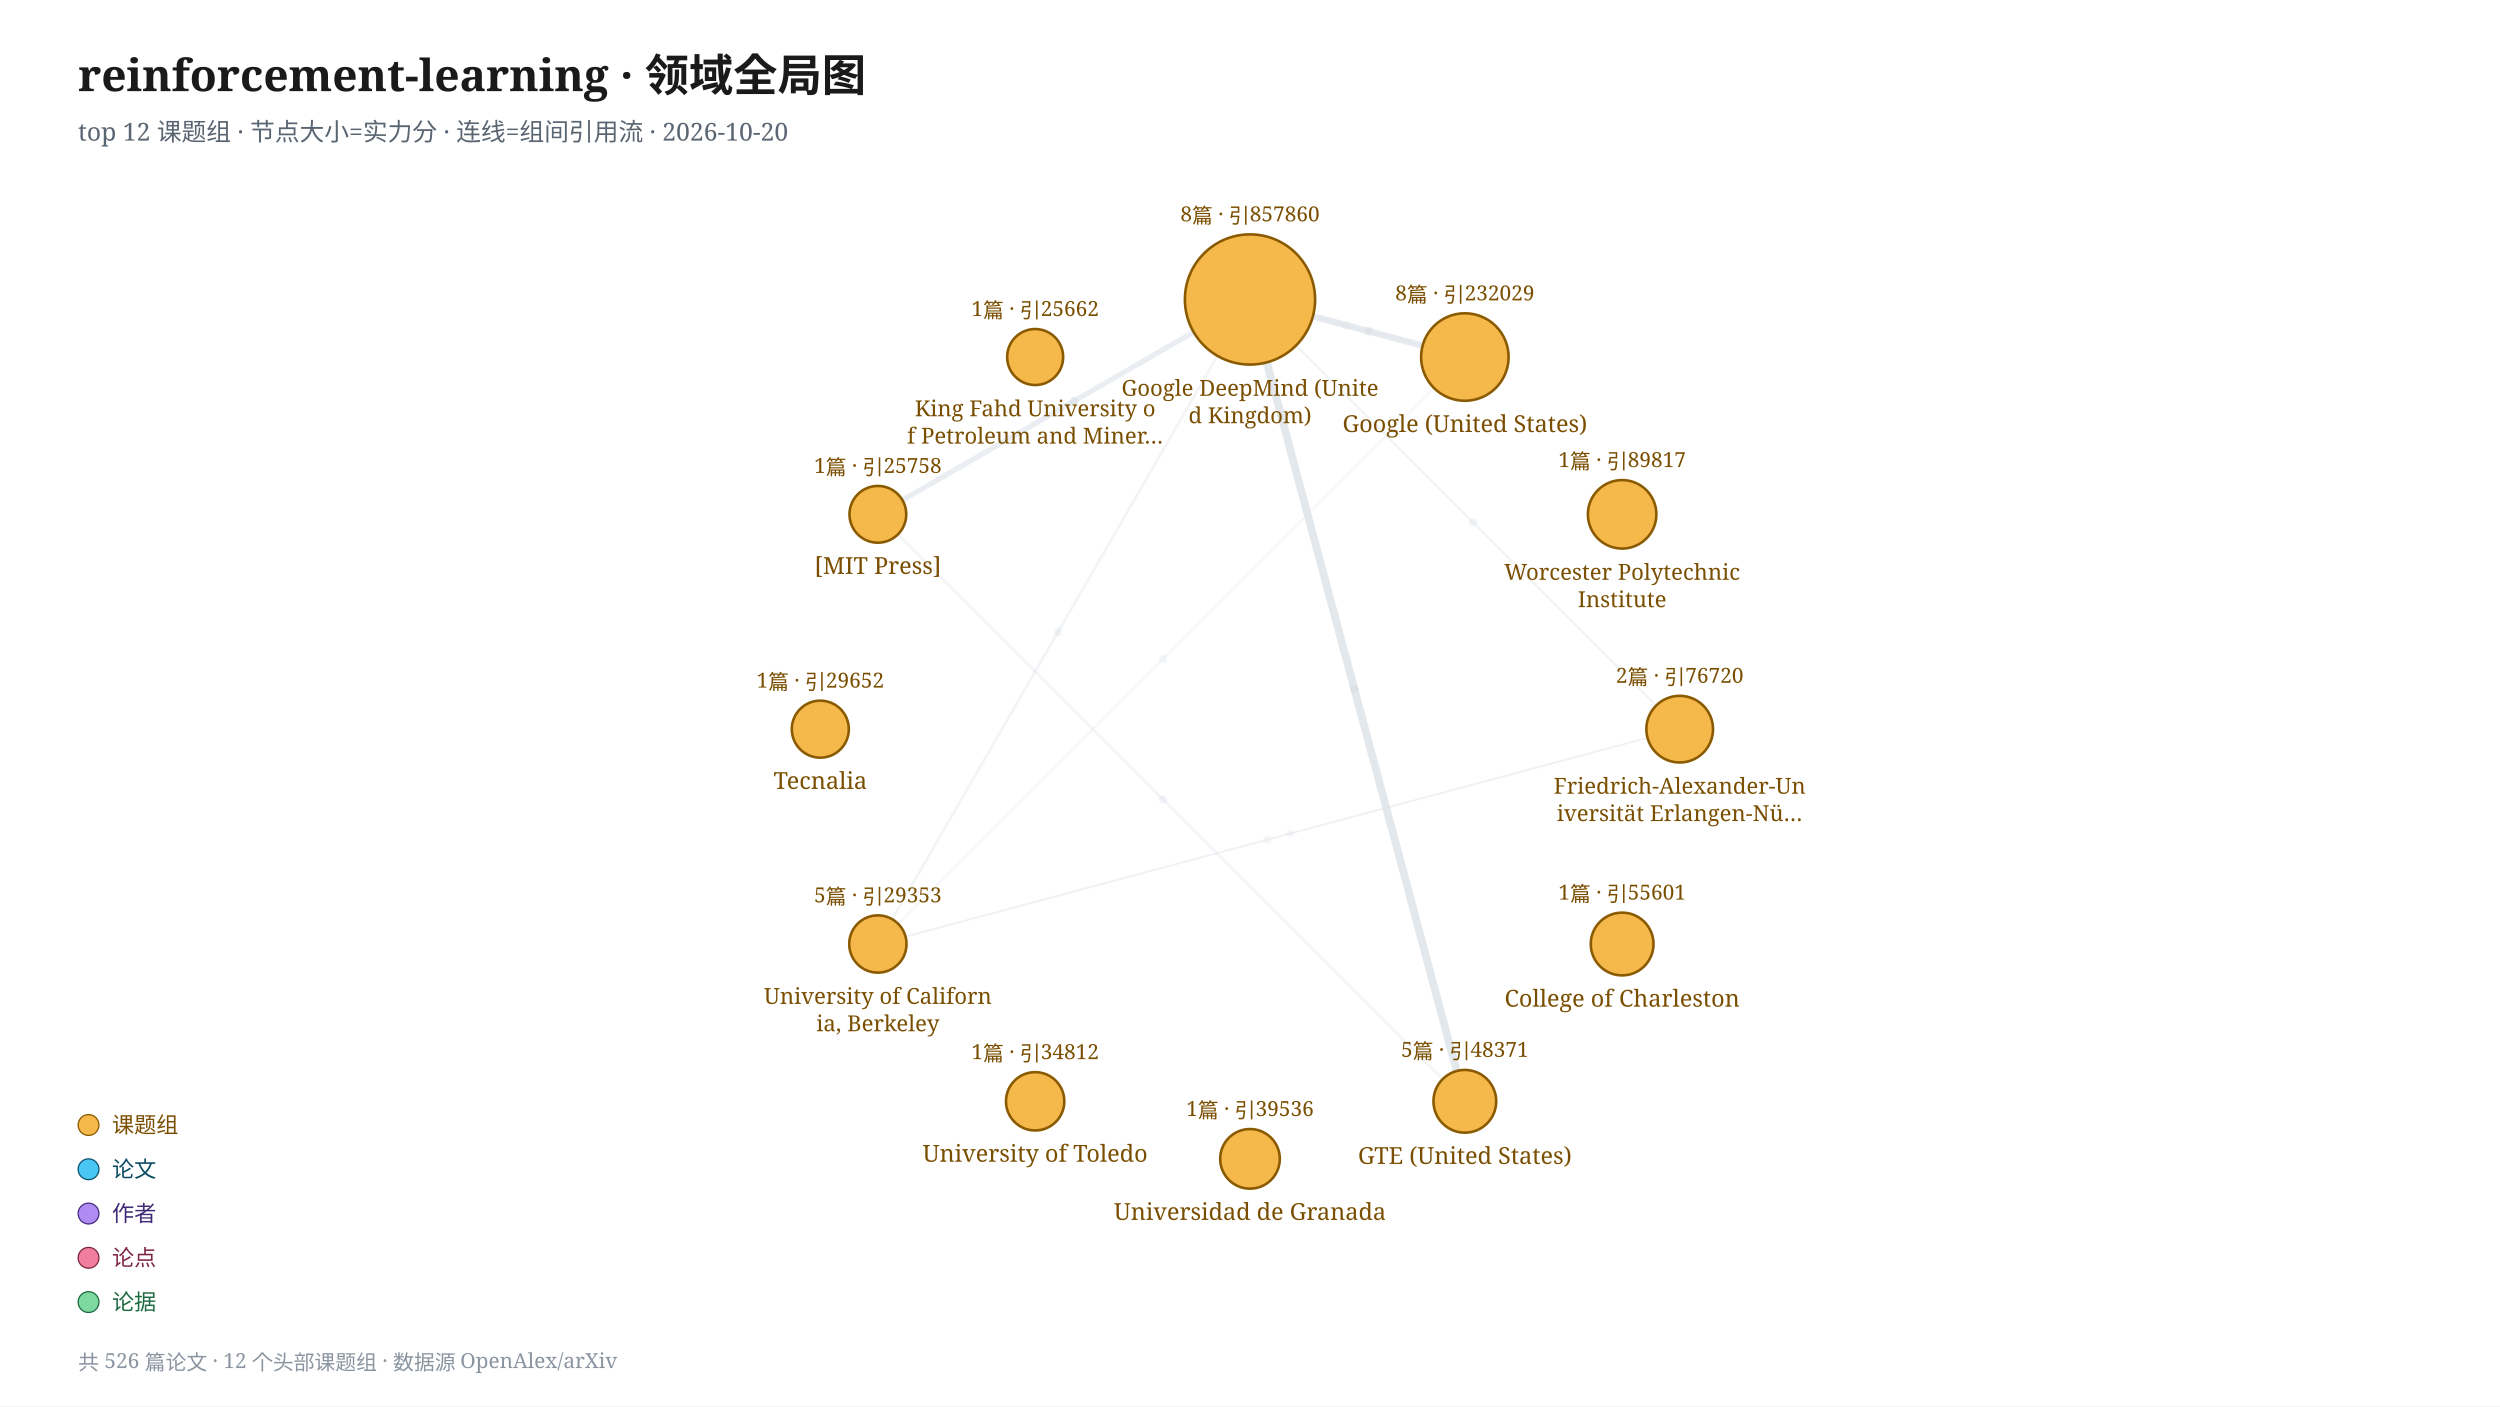
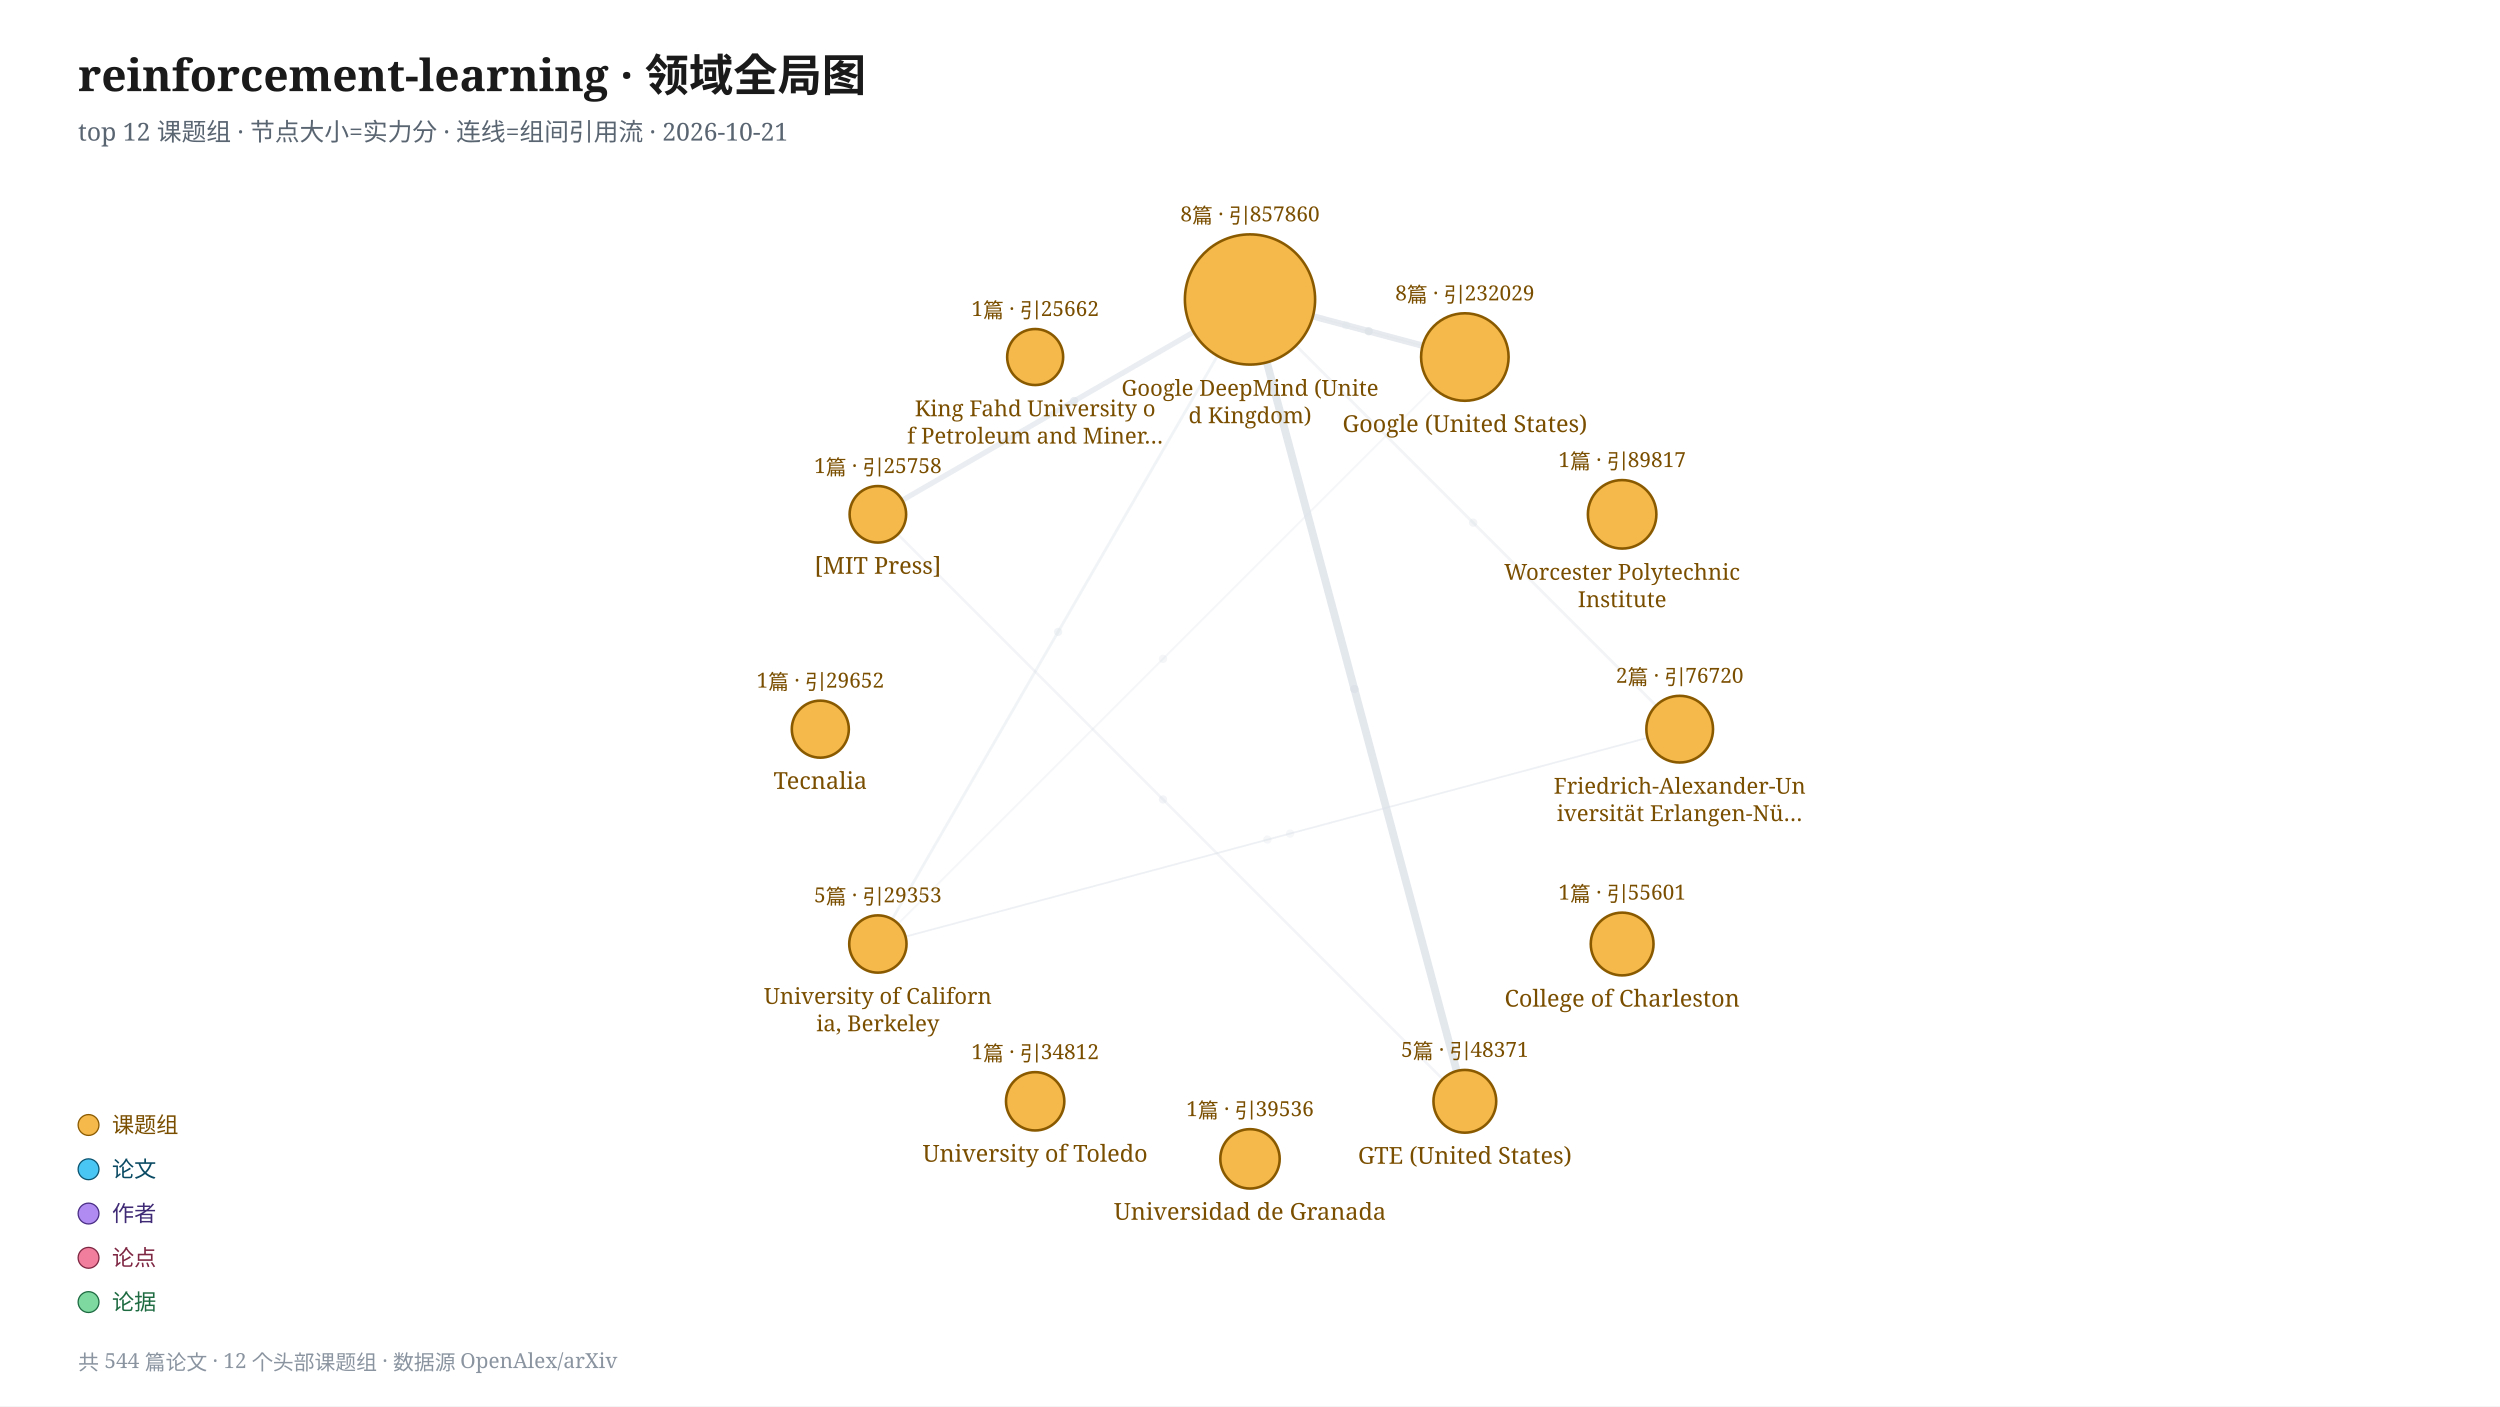
<svg xmlns="http://www.w3.org/2000/svg" width="1920" height="1080" viewBox="0 0 1920 1080">
  <defs>
    <filter id="glow">
      <feGaussianBlur stdDeviation="9" result="b" />
      <feMerge>
        <feMergeNode in="b" />
        <feMergeNode in="SourceGraphic" />
      </feMerge>
    </filter>
    <filter id="soft">
      <feGaussianBlur stdDeviation="4" result="b" />
      <feMerge>
        <feMergeNode in="b" />
        <feMergeNode in="SourceGraphic" />
      </feMerge>
    </filter>
  </defs>
  <rect width="1920" height="1080" fill="#FFFFFF" />
  <text x="60" y="70" fill="#1A1A1A" font-family="Georgia, 'Songti SC', serif" font-size="34" font-weight="bold">reinforcement-learning · 领域全局图</text>
-   <text x="60" y="108" fill="#5A6572" font-family="Georgia, serif" font-size="19">top 12 课题组 · 节点大小=实力分 · 连线=组间引用流 · 2026-10-20</text>
-   <line x1="960.0" y1="230.0" x2="674.2" y2="395.0" stroke="#DAE0E7" stroke-width="4.074" opacity="0.557" />
-   <circle cx="824.9" cy="308.0" r="3.2" fill="#DAE0E7" opacity="0.557" />
+   <text x="60" y="108" fill="#5A6572" font-family="Georgia, serif" font-size="19">top 12 课题组 · 节点大小=实力分 · 连线=组间引用流 · 2026-10-21</text>
+   <line x1="960.0" y1="230.0" x2="674.2" y2="395.0" stroke="#DAE0E7" stroke-width="4.107" opacity="0.561" />
+   <circle cx="824.9" cy="308.0" r="3.2" fill="#DAE0E7" opacity="0.561" />
  <line x1="960.0" y1="230.0" x2="1125.0" y2="845.8" stroke="#DAE0E7" stroke-width="6.0" opacity="0.75" />
  <circle cx="1040.2" cy="529.2" r="3.2" fill="#DAE0E7" opacity="0.75" />
  <line x1="674.2" y1="395.0" x2="1125.0" y2="845.8" stroke="#DAE0E7" stroke-width="2.0" opacity="0.35" />
  <circle cx="893.2" cy="614.0" r="3.2" fill="#DAE0E7" opacity="0.35" />
-   <line x1="1290.0" y1="560.0" x2="960.0" y2="230.0" stroke="#DAE0E7" stroke-width="2.074" opacity="0.357" />
-   <circle cx="1131.4" cy="401.4" r="3.2" fill="#DAE0E7" opacity="0.357" />
+   <line x1="1290.0" y1="560.0" x2="960.0" y2="230.0" stroke="#DAE0E7" stroke-width="2.107" opacity="0.361" />
+   <circle cx="1131.4" cy="401.4" r="3.2" fill="#DAE0E7" opacity="0.361" />
  <line x1="1125.0" y1="274.2" x2="960.0" y2="230.0" stroke="#DAE0E7" stroke-width="5.0" opacity="0.65" />
  <circle cx="1051.2" cy="254.4" r="3.2" fill="#DAE0E7" opacity="0.65" />
-   <line x1="674.2" y1="725.0" x2="960.0" y2="230.0" stroke="#DAE0E7" stroke-width="2.111" opacity="0.361" />
-   <circle cx="812.6" cy="485.3" r="3.2" fill="#DAE0E7" opacity="0.361" />
-   <line x1="674.2" y1="725.0" x2="1125.0" y2="274.2" stroke="#DAE0E7" stroke-width="1.481" opacity="0.298" />
-   <circle cx="893.2" cy="506.0" r="3.2" fill="#DAE0E7" opacity="0.298" />
-   <line x1="674.2" y1="725.0" x2="1290.0" y2="560.0" stroke="#DAE0E7" stroke-width="1.481" opacity="0.298" />
-   <circle cx="973.4" cy="644.8" r="3.2" fill="#DAE0E7" opacity="0.298" />
-   <line x1="1290.0" y1="560.0" x2="674.2" y2="725.0" stroke="#DAE0E7" stroke-width="1.074" opacity="0.257" />
-   <circle cx="990.8" cy="640.2" r="3.2" fill="#DAE0E7" opacity="0.257" />
-   <line x1="960.0" y1="230.0" x2="1125.0" y2="274.2" stroke="#DAE0E7" stroke-width="1.074" opacity="0.257" />
-   <circle cx="1033.8" cy="249.8" r="3.2" fill="#DAE0E7" opacity="0.257" />
+   <line x1="674.2" y1="725.0" x2="960.0" y2="230.0" stroke="#DAE0E7" stroke-width="2.214" opacity="0.371" />
+   <circle cx="812.6" cy="485.3" r="3.2" fill="#DAE0E7" opacity="0.371" />
+   <line x1="674.2" y1="725.0" x2="1125.0" y2="274.2" stroke="#DAE0E7" stroke-width="1.5" opacity="0.3" />
+   <circle cx="893.2" cy="506.0" r="3.2" fill="#DAE0E7" opacity="0.3" />
+   <line x1="674.2" y1="725.0" x2="1290.0" y2="560.0" stroke="#DAE0E7" stroke-width="1.5" opacity="0.3" />
+   <circle cx="973.4" cy="644.8" r="3.2" fill="#DAE0E7" opacity="0.3" />
+   <line x1="1290.0" y1="560.0" x2="674.2" y2="725.0" stroke="#DAE0E7" stroke-width="1.107" opacity="0.261" />
+   <circle cx="990.8" cy="640.2" r="3.2" fill="#DAE0E7" opacity="0.261" />
+   <line x1="960.0" y1="230.0" x2="1125.0" y2="274.2" stroke="#DAE0E7" stroke-width="1.107" opacity="0.261" />
+   <circle cx="1033.8" cy="249.8" r="3.2" fill="#DAE0E7" opacity="0.261" />
  <circle cx="960.0" cy="230.0" r="50.0" fill="#F5B84A" stroke="#8A5A00" stroke-width="2" opacity="1.0" />
  <text x="960.0" y="304.0" text-anchor="middle" fill="#7A4E00" font-family="Georgia, serif" font-size="17" opacity="1.0">Google DeepMind (Unite</text>
  <text x="960.0" y="325.0" text-anchor="middle" fill="#7A4E00" font-family="Georgia, serif" font-size="17" opacity="1.0">d Kingdom)</text>
  <text x="960.0" y="170.0" text-anchor="middle" fill="#7A4E00" font-family="Georgia, serif" font-size="16" opacity="1.0">8篇 · 引857860</text>
  <circle cx="1125.0" cy="274.2" r="33.6" fill="#F5B84A" stroke="#8A5A00" stroke-width="2" opacity="1.0" />
  <text x="1125.0" y="331.8" text-anchor="middle" fill="#7A4E00" font-family="Georgia, serif" font-size="18" opacity="1.0">Google (United States)</text>
  <text x="1125.0" y="230.7" text-anchor="middle" fill="#7A4E00" font-family="Georgia, serif" font-size="16" opacity="1.0">8篇 · 引232029</text>
  <circle cx="1245.8" cy="395.0" r="26.3" fill="#F5B84A" stroke="#8A5A00" stroke-width="2" opacity="1.0" />
  <text x="1245.8" y="445.3" text-anchor="middle" fill="#7A4E00" font-family="Georgia, serif" font-size="17" opacity="1.0">Worcester Polytechnic </text>
  <text x="1245.8" y="466.3" text-anchor="middle" fill="#7A4E00" font-family="Georgia, serif" font-size="17" opacity="1.0">Institute</text>
  <text x="1245.8" y="358.7" text-anchor="middle" fill="#7A4E00" font-family="Georgia, serif" font-size="16" opacity="1.0">1篇 · 引89817</text>
  <circle cx="1290.0" cy="560.0" r="25.6" fill="#F5B84A" stroke="#8A5A00" stroke-width="2" opacity="1.0" />
  <text x="1290.0" y="609.6" text-anchor="middle" fill="#7A4E00" font-family="Georgia, serif" font-size="17" opacity="1.0">Friedrich-Alexander-Un</text>
  <text x="1290.0" y="630.6" text-anchor="middle" fill="#7A4E00" font-family="Georgia, serif" font-size="17" opacity="1.0">iversität Erlangen-Nü…</text>
  <text x="1290.0" y="524.4" text-anchor="middle" fill="#7A4E00" font-family="Georgia, serif" font-size="16" opacity="1.0">2篇 · 引76720</text>
  <circle cx="1245.8" cy="725.0" r="24.1" fill="#F5B84A" stroke="#8A5A00" stroke-width="2" opacity="1.0" />
  <text x="1245.8" y="773.1" text-anchor="middle" fill="#7A4E00" font-family="Georgia, serif" font-size="18" opacity="1.0">College of Charleston</text>
  <text x="1245.8" y="690.9" text-anchor="middle" fill="#7A4E00" font-family="Georgia, serif" font-size="16" opacity="1.0">1篇 · 引55601</text>
  <circle cx="1125.0" cy="845.8" r="24.1" fill="#F5B84A" stroke="#8A5A00" stroke-width="2" opacity="1.0" />
-   <text x="1125.0" y="893.9" text-anchor="middle" fill="#7A4E00" font-family="Georgia, serif" font-size="18" opacity="1.0">GTE (United States)</text>
+   <text x="1125.0" y="893.8" text-anchor="middle" fill="#7A4E00" font-family="Georgia, serif" font-size="18" opacity="1.0">GTE (United States)</text>
  <text x="1125.0" y="811.7" text-anchor="middle" fill="#7A4E00" font-family="Georgia, serif" font-size="16" opacity="1.0">5篇 · 引48371</text>
-   <circle cx="960.0" cy="890.0" r="22.9" fill="#F5B84A" stroke="#8A5A00" stroke-width="2" opacity="1.0" />
-   <text x="960.0" y="936.9" text-anchor="middle" fill="#7A4E00" font-family="Georgia, serif" font-size="18" opacity="1.0">Universidad de Granada</text>
-   <text x="960.0" y="857.1" text-anchor="middle" fill="#7A4E00" font-family="Georgia, serif" font-size="16" opacity="1.0">1篇 · 引39536</text>
+   <circle cx="960.0" cy="890.0" r="22.8" fill="#F5B84A" stroke="#8A5A00" stroke-width="2" opacity="1.0" />
+   <text x="960.0" y="936.8" text-anchor="middle" fill="#7A4E00" font-family="Georgia, serif" font-size="18" opacity="1.0">Universidad de Granada</text>
+   <text x="960.0" y="857.2" text-anchor="middle" fill="#7A4E00" font-family="Georgia, serif" font-size="16" opacity="1.0">1篇 · 引39536</text>
  <circle cx="795.0" cy="845.8" r="22.4" fill="#F5B84A" stroke="#8A5A00" stroke-width="2" opacity="1.0" />
  <text x="795.0" y="892.2" text-anchor="middle" fill="#7A4E00" font-family="Georgia, serif" font-size="18" opacity="1.0">University of Toledo</text>
  <text x="795.0" y="813.4" text-anchor="middle" fill="#7A4E00" font-family="Georgia, serif" font-size="16" opacity="1.0">1篇 · 引34812</text>
  <circle cx="674.2" cy="725.0" r="22.0" fill="#F5B84A" stroke="#8A5A00" stroke-width="2" opacity="1.0" />
  <text x="674.2" y="771.0" text-anchor="middle" fill="#7A4E00" font-family="Georgia, serif" font-size="17" opacity="1.0">University of Californ</text>
  <text x="674.2" y="792.0" text-anchor="middle" fill="#7A4E00" font-family="Georgia, serif" font-size="17" opacity="1.0">ia, Berkeley</text>
  <text x="674.2" y="693.0" text-anchor="middle" fill="#7A4E00" font-family="Georgia, serif" font-size="16" opacity="1.0">5篇 · 引29353</text>
  <circle cx="630.0" cy="560.0" r="21.9" fill="#F5B84A" stroke="#8A5A00" stroke-width="2" opacity="1.0" />
  <text x="630.0" y="605.9" text-anchor="middle" fill="#7A4E00" font-family="Georgia, serif" font-size="18" opacity="1.0">Tecnalia</text>
  <text x="630.0" y="528.1" text-anchor="middle" fill="#7A4E00" font-family="Georgia, serif" font-size="16" opacity="1.0">1篇 · 引29652</text>
-   <circle cx="674.2" cy="395.0" r="21.8" fill="#F5B84A" stroke="#8A5A00" stroke-width="2" opacity="1.0" />
-   <text x="674.2" y="440.8" text-anchor="middle" fill="#7A4E00" font-family="Georgia, serif" font-size="18" opacity="1.0">[MIT Press]</text>
-   <text x="674.2" y="363.2" text-anchor="middle" fill="#7A4E00" font-family="Georgia, serif" font-size="16" opacity="1.0">1篇 · 引25758</text>
+   <circle cx="674.2" cy="395.0" r="21.7" fill="#F5B84A" stroke="#8A5A00" stroke-width="2" opacity="1.0" />
+   <text x="674.2" y="440.7" text-anchor="middle" fill="#7A4E00" font-family="Georgia, serif" font-size="18" opacity="1.0">[MIT Press]</text>
+   <text x="674.2" y="363.3" text-anchor="middle" fill="#7A4E00" font-family="Georgia, serif" font-size="16" opacity="1.0">1篇 · 引25758</text>
  <circle cx="795.0" cy="274.2" r="21.5" fill="#F5B84A" stroke="#8A5A00" stroke-width="2" opacity="1.0" />
  <text x="795.0" y="319.7" text-anchor="middle" fill="#7A4E00" font-family="Georgia, serif" font-size="17" opacity="1.0">King Fahd University o</text>
  <text x="795.0" y="340.7" text-anchor="middle" fill="#7A4E00" font-family="Georgia, serif" font-size="17" opacity="1.0">f Petroleum and Miner…</text>
  <text x="795.0" y="242.7" text-anchor="middle" fill="#7A4E00" font-family="Georgia, serif" font-size="16" opacity="1.0">1篇 · 引25662</text>
  <circle cx="68" cy="864" r="8" fill="#F5B84A" stroke="#8A5A00" />
  <text x="86" y="870" fill="#7A4E00" font-family="Georgia, serif" font-size="17">课题组</text>
  <circle cx="68" cy="898" r="8" fill="#4AC6F5" stroke="#0B5470" />
  <text x="86" y="904" fill="#0A4A63" font-family="Georgia, serif" font-size="17">论文</text>
  <circle cx="68" cy="932" r="8" fill="#B08CF2" stroke="#4A2E86" />
  <text x="86" y="938" fill="#3F2A75" font-family="Georgia, serif" font-size="17">作者</text>
  <circle cx="68" cy="966" r="8" fill="#F27E9D" stroke="#7E2743" />
  <text x="86" y="972" fill="#7E2743" font-family="Georgia, serif" font-size="17">论点</text>
  <circle cx="68" cy="1000" r="8" fill="#7ED9A0" stroke="#1E6B42" />
  <text x="86" y="1006" fill="#1E6B42" font-family="Georgia, serif" font-size="17">论据</text>
-   <text x="60" y="1052" fill="#8A94A0" font-family="Georgia, serif" font-size="16">共 526 篇论文 · 12 个头部课题组 · 数据源 OpenAlex/arXiv</text>
+   <text x="60" y="1052" fill="#8A94A0" font-family="Georgia, serif" font-size="16">共 544 篇论文 · 12 个头部课题组 · 数据源 OpenAlex/arXiv</text>
</svg>
